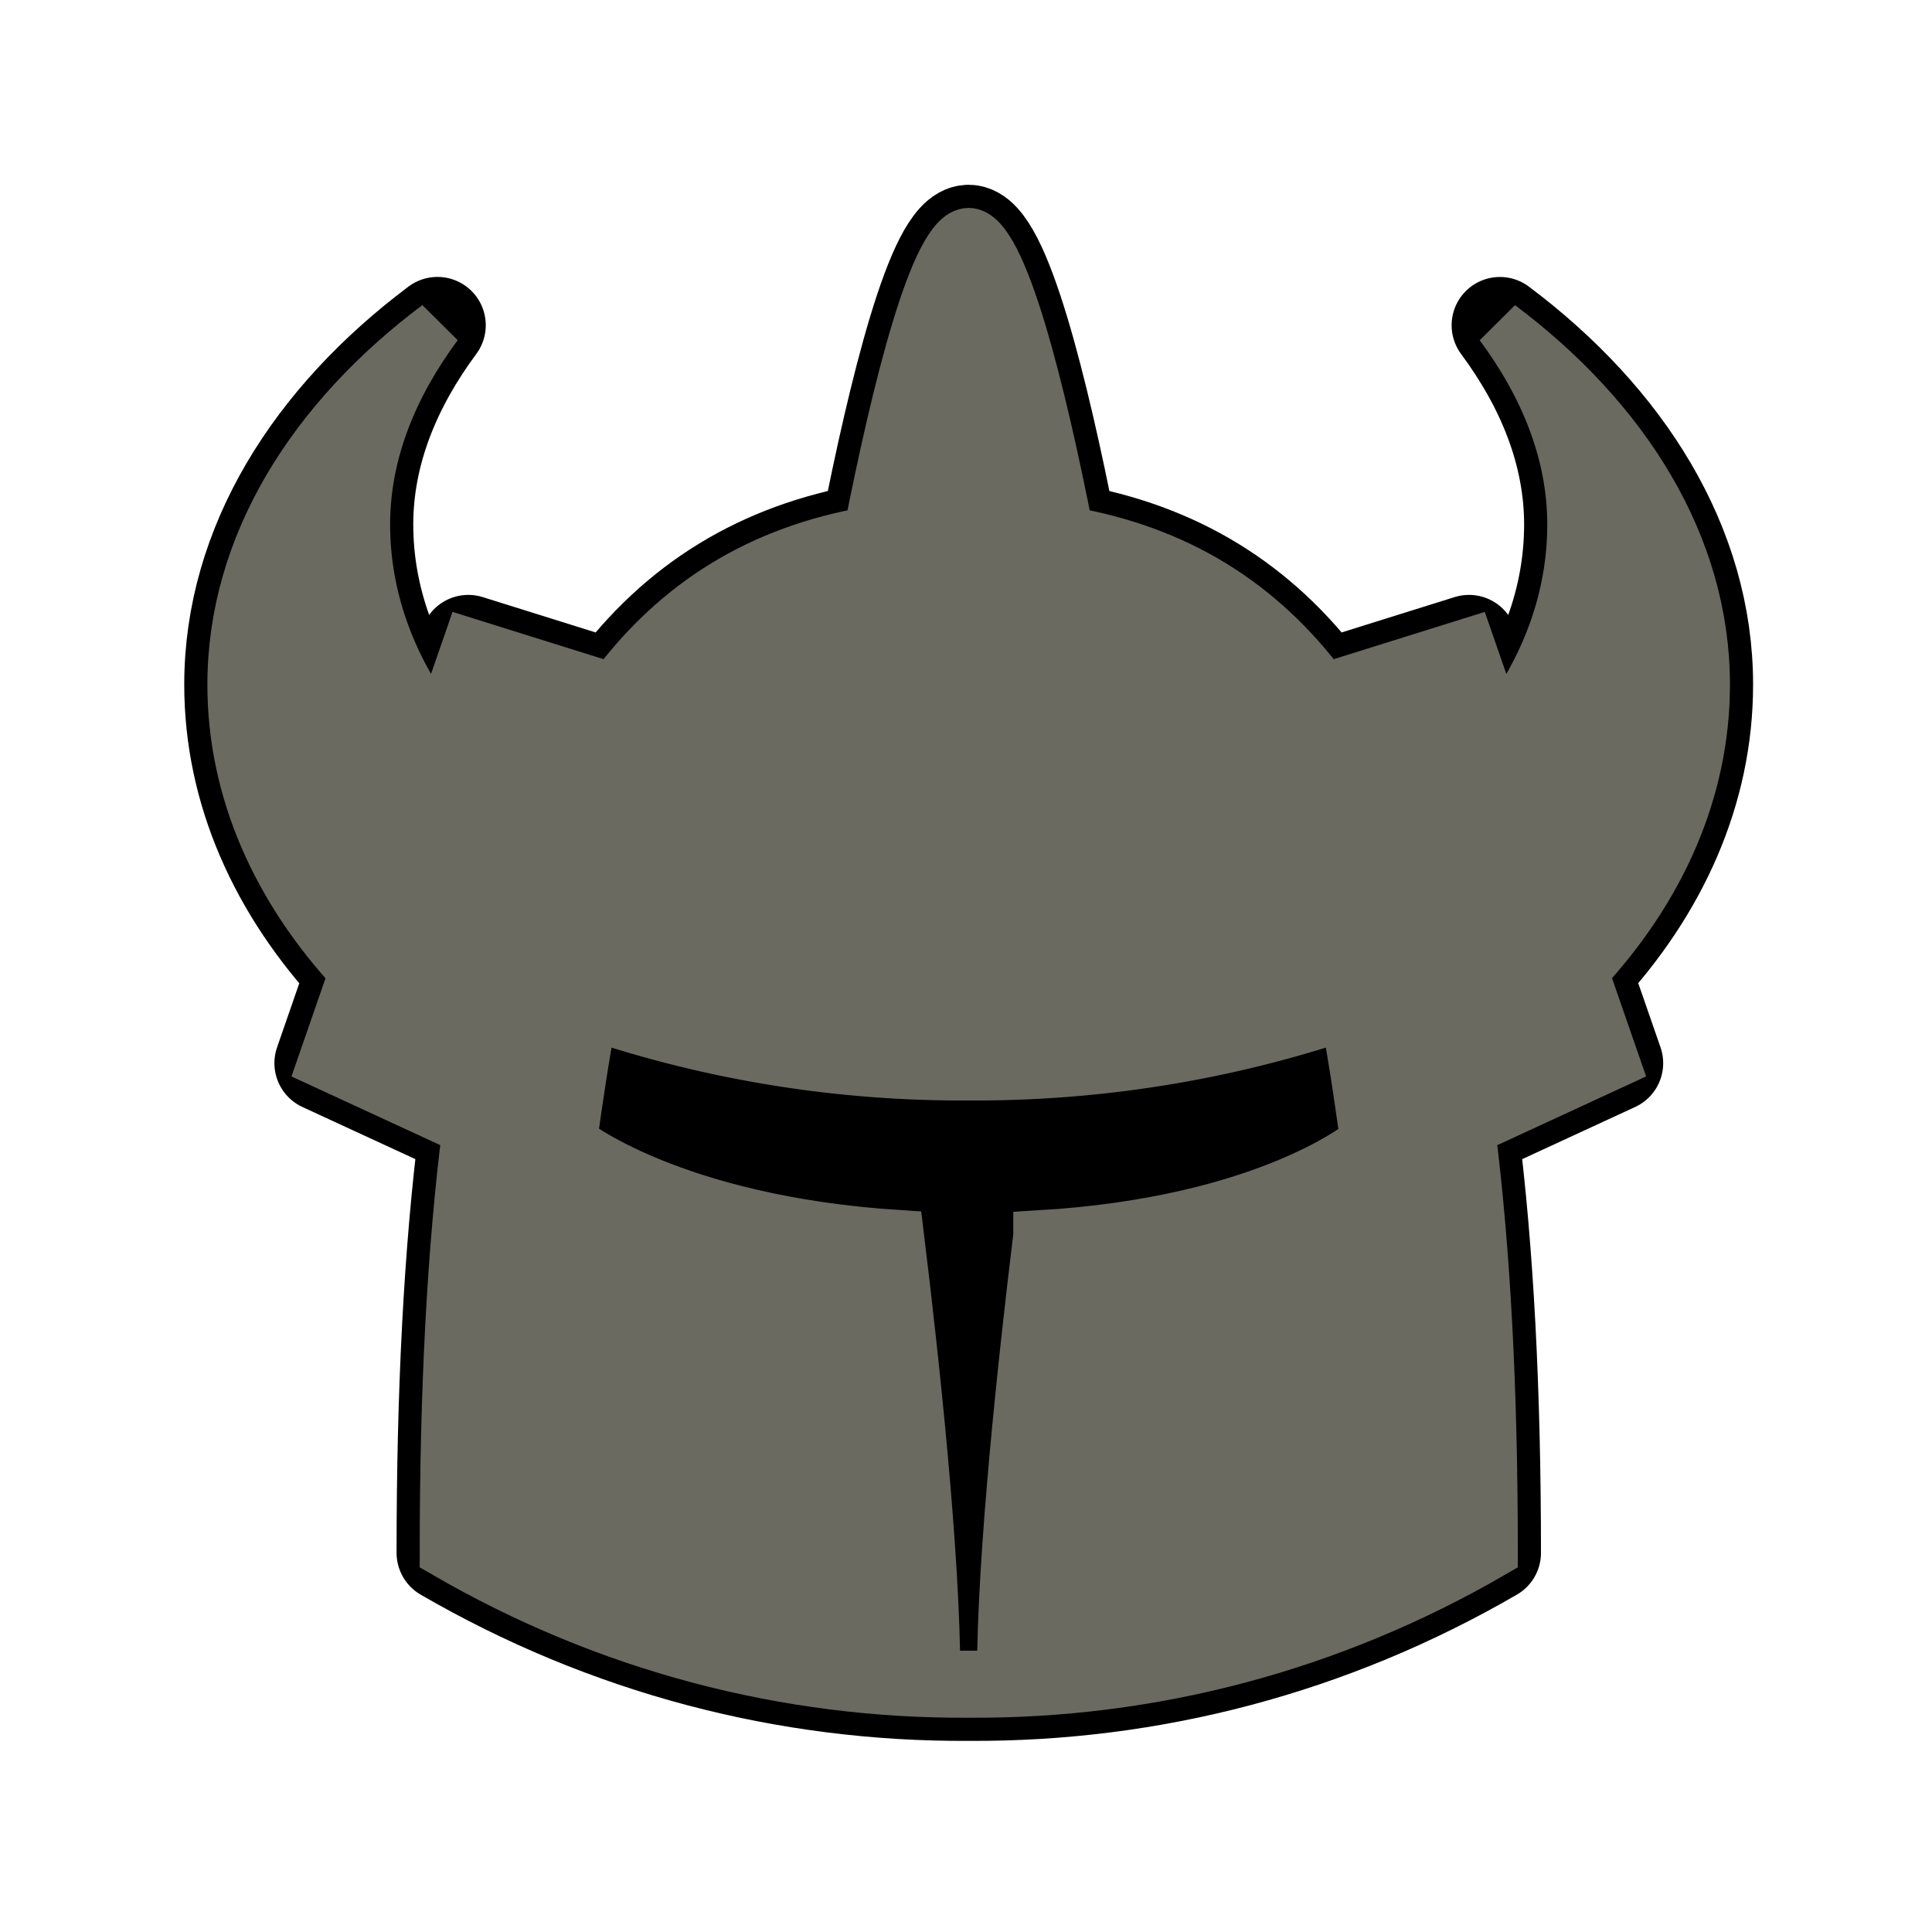
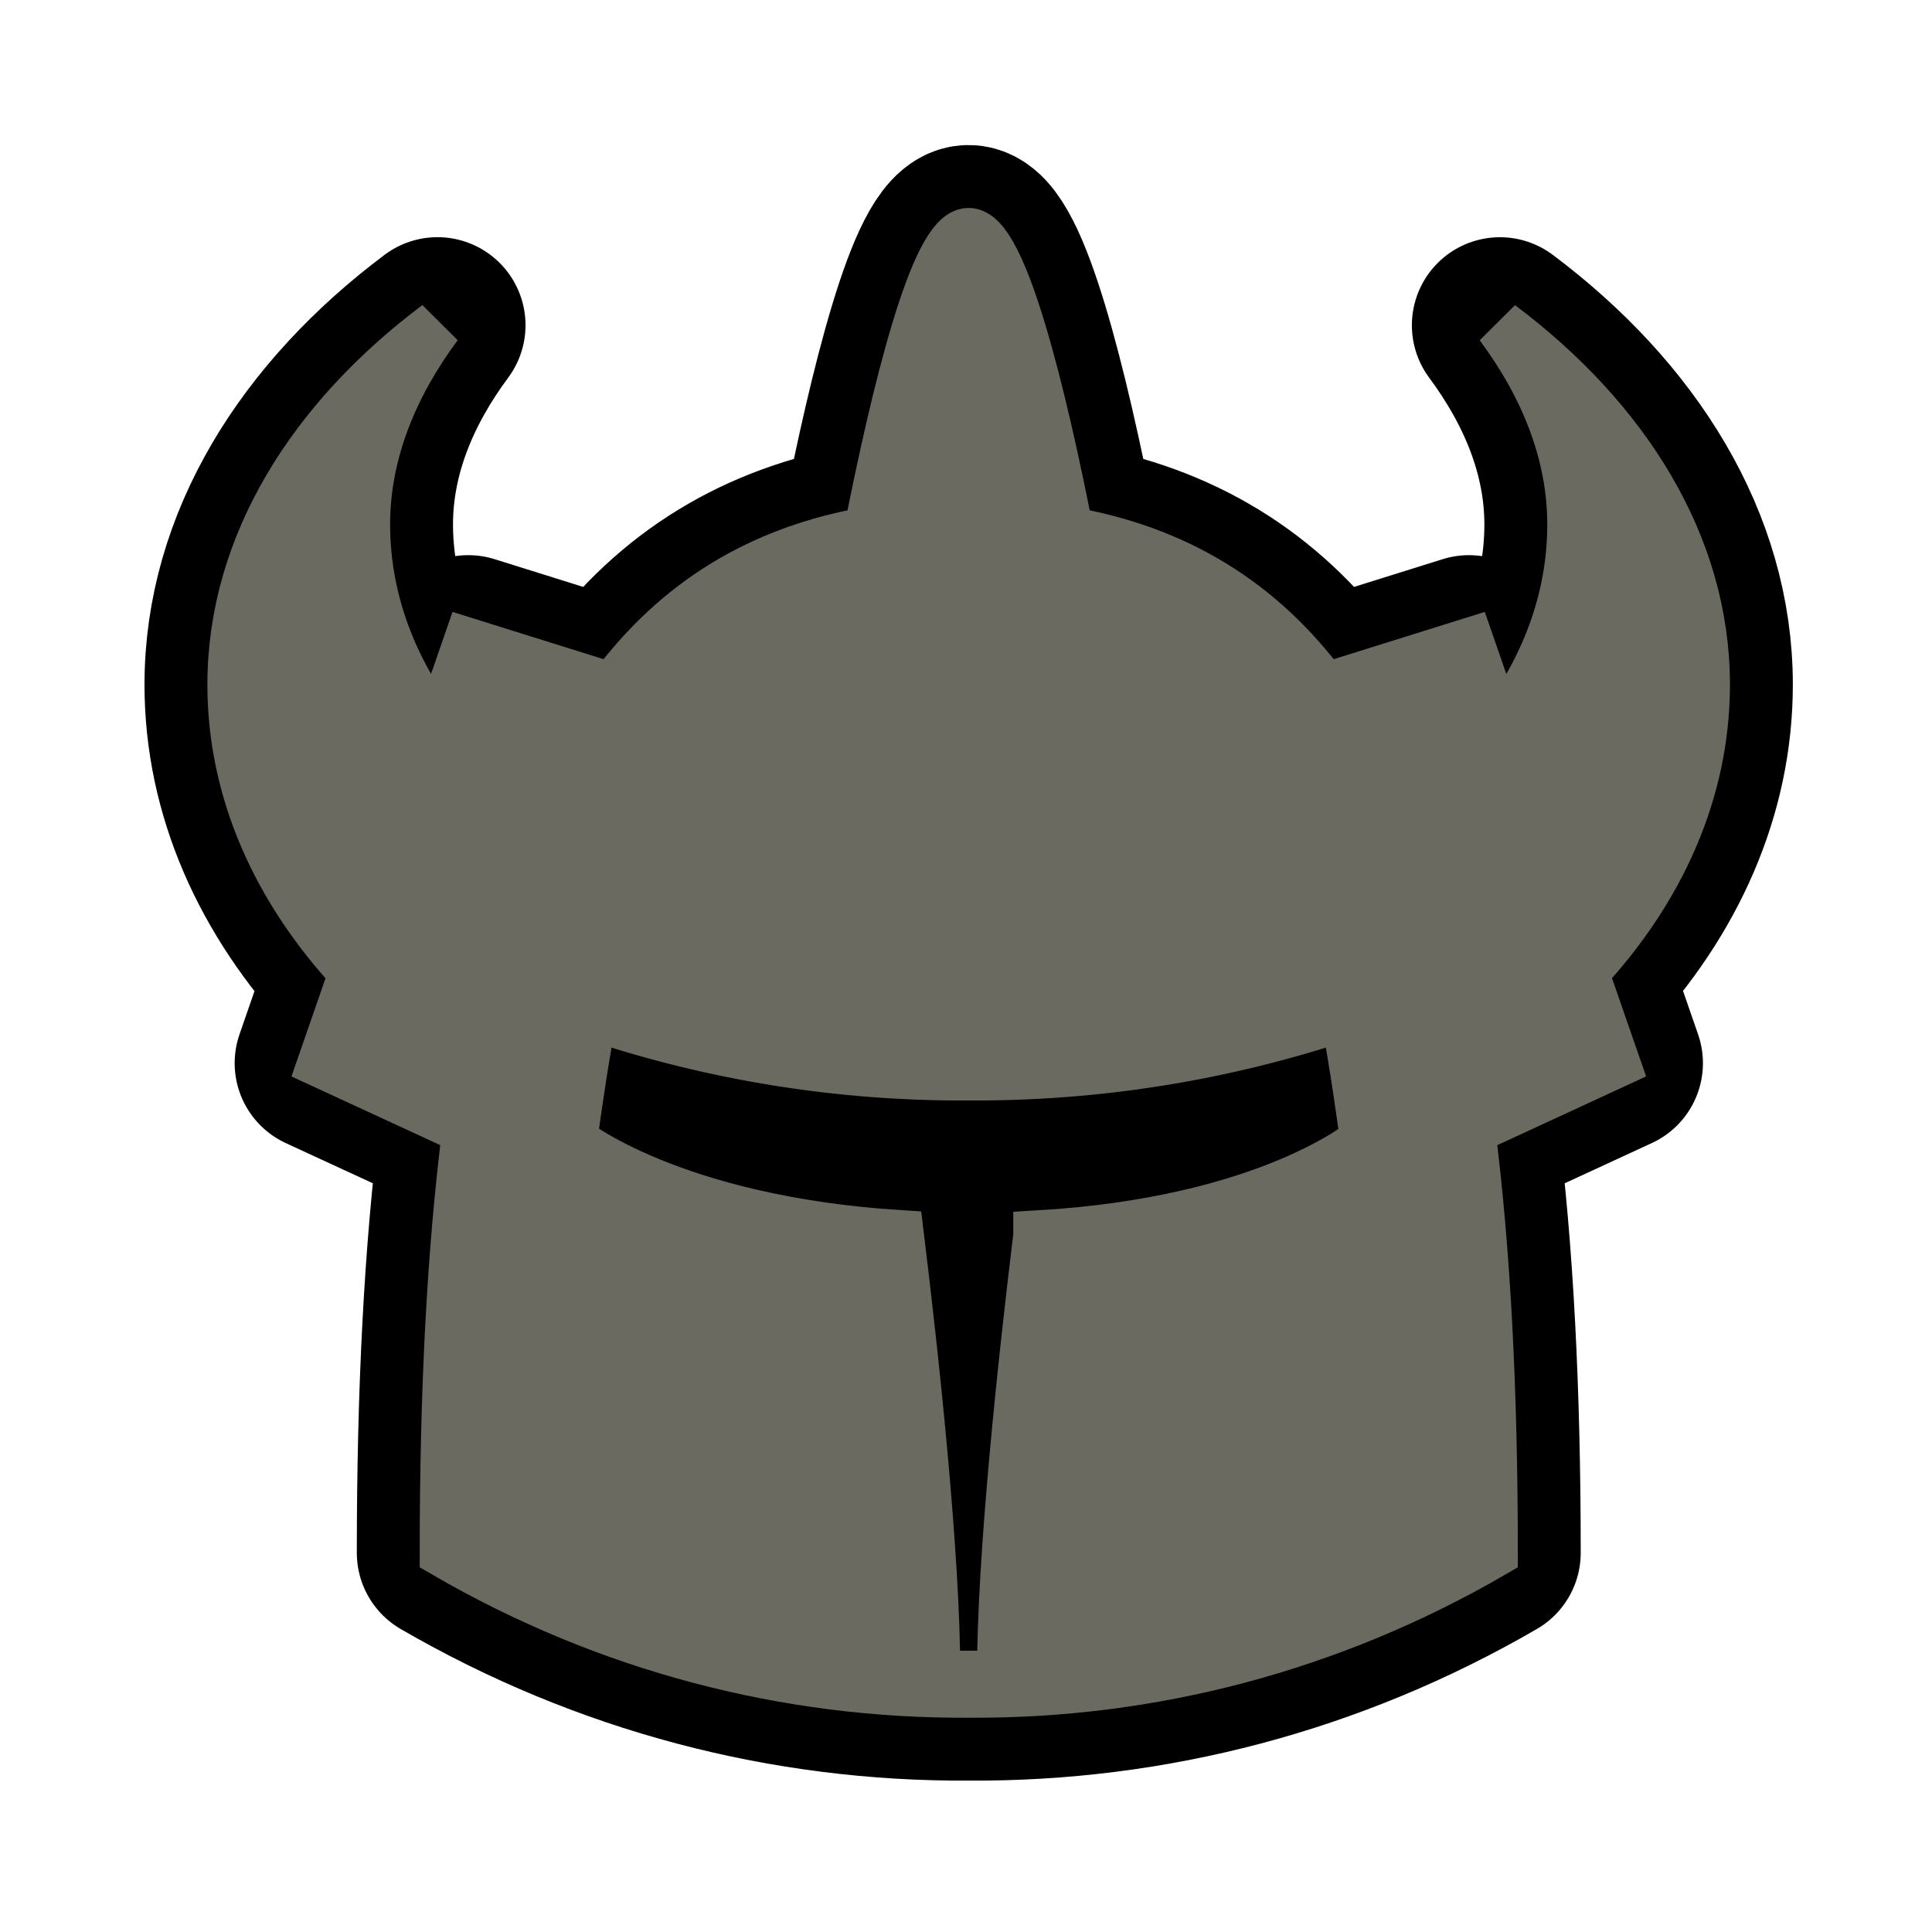
<svg xmlns="http://www.w3.org/2000/svg" fill="#6b6a61" viewBox="-3.2 -3.2 38.40 38.40" version="1.1" stroke="#6b6a61" transform="rotate(0)">
  <g id="SVGRepo_bgCarrier" stroke-width="0" transform="translate(8.16,8.16), scale(0.49)">
    <path transform="translate(-3.2, -3.2), scale(1.2)" d="M16,31.901C20.721,31.791,25.511,29.54,27.797,25.408C29.807,21.777,27.519,17.591,26.073,13.701C24.951,10.685,23.367,8.051,20.684,6.274C17.307,4.039,13.315,1.092,9.661,2.837C6.003,4.584,6.431,9.66,5.386,13.578C4.253,17.828,1.286,22.17,3.491,25.976C5.924,30.176,11.147,32.015,16,31.901" fill="#000000" strokewidth="0" />
  </g>
-   <g id="SVGRepo_tracerCarrier" stroke-linecap="round" stroke-linejoin="round" stroke="#000000" stroke-width="1.92">
+   <g id="SVGRepo_tracerCarrier" stroke-linecap="round" stroke-linejoin="round" stroke="#000000" stroke-width="3.5">
    <path d="M28.268 16.128c1.527-1.641 2.416-3.607 2.416-5.721-0-2.771-1.586-5.278-4.072-7.142 0.881 1.189 1.441 2.524 1.441 3.96 0 1.48-0.527 2.872-1.456 4.085l-0.599-1.726-2.873 0.899c-1.269-1.714-2.943-2.739-5.091-3.112-0.542-2.757-1.316-5.938-1.982-5.938s-1.44 3.181-1.982 5.938c-2.148 0.373-3.822 1.398-5.090 3.112l-2.872-0.899-0.598 1.726c-0.929-1.214-1.456-2.606-1.456-4.086 0-1.436 0.56-2.771 1.441-3.96-2.487 1.865-4.073 4.372-4.073 7.143 0 2.114 0.89 4.080 2.417 5.721l-0.625 1.803 2.877 1.328c-0.308 2.418-0.449 5.214-0.449 8.405 3.221 1.87 6.791 2.8 10.413 2.777 3.622 0.023 7.191-0.907 10.413-2.777 0-3.191-0.141-5.986-0.449-8.404l2.878-1.329-0.626-1.804zM17.44 21.359c-0.307 2.517-0.722 6.365-0.722 8.75h-1.331c0-2.388-0.416-6.241-0.723-8.758-4.542-0.291-6.496-1.882-6.496-1.882s0.144-1.054 0.285-1.881c0-0.001 0-0.003 0.001-0.004 0.011-0.064 0.022-0.126 0.033-0.187 0.001-0.005 0.002-0.009 0.002-0.014 0.004-0.025 0.009-0.049 0.013-0.073 0.001-0.006 0.002-0.011 0.003-0.017 0.010-0.055 0.020-0.109 0.030-0.159 0.001-0.006 0.002-0.013 0.004-0.019 0.004-0.019 0.007-0.038 0.011-0.056 0.001-0.006 0.003-0.013 0.004-0.019 0.005-0.023 0.010-0.046 0.014-0.068 2.401 0.809 4.929 1.216 7.486 1.201 2.556 0.014 5.084-0.393 7.485-1.201 0.005 0.021 0.009 0.044 0.014 0.066 0.002 0.008 0.003 0.016 0.005 0.024 0.003 0.016 0.006 0.032 0.010 0.048 0.002 0.009 0.003 0.018 0.005 0.027 0.004 0.021 0.008 0.042 0.012 0.064 0.002 0.009 0.003 0.018 0.005 0.026 0.004 0.019 0.007 0.039 0.011 0.059 0.002 0.012 0.004 0.023 0.006 0.035 0.003 0.015 0.006 0.031 0.008 0.046 0.002 0.012 0.004 0.025 0.007 0.037 0.003 0.019 0.007 0.038 0.010 0.058s0.007 0.037 0.010 0.056c0.003 0.016 0.006 0.032 0.008 0.049 0.003 0.015 0.005 0.030 0.008 0.045 0.002 0.014 0.005 0.028 0.007 0.042 0.003 0.016 0.005 0.032 0.008 0.049 0.002 0.014 0.005 0.029 0.007 0.043 0.004 0.027 0.009 0.053 0.013 0.080 0.002 0.015 0.005 0.030 0.007 0.044 0.003 0.017 0.005 0.033 0.008 0.050 0.002 0.014 0.005 0.028 0.007 0.042 0.003 0.016 0.005 0.032 0.008 0.047 0.004 0.023 0.007 0.045 0.011 0.068 0.003 0.017 0.006 0.035 0.008 0.052s0.006 0.037 0.009 0.055c0.002 0.014 0.004 0.028 0.006 0.042 0.003 0.017 0.005 0.035 0.008 0.052 0.002 0.013 0.004 0.027 0.006 0.040 0.004 0.028 0.009 0.056 0.013 0.084 0.001 0.009 0.003 0.017 0.004 0.026 0.003 0.023 0.007 0.046 0.010 0.068 0.001 0.008 0.003 0.017 0.004 0.025 0.004 0.026 0.008 0.051 0.011 0.076 0.001 0.004 0.001 0.008 0.002 0.012 0.072 0.481 0.123 0.859 0.123 0.859s-1.886 1.62-6.498 1.889z" />
  </g>
  <g id="SVGRepo_iconCarrier">
    <path d="M28.268 16.128c1.527-1.641 2.416-3.607 2.416-5.721-0-2.771-1.586-5.278-4.072-7.142 0.881 1.189 1.441 2.524 1.441 3.96 0 1.48-0.527 2.872-1.456 4.085l-0.599-1.726-2.873 0.899c-1.269-1.714-2.943-2.739-5.091-3.112-0.542-2.757-1.316-5.938-1.982-5.938s-1.44 3.181-1.982 5.938c-2.148 0.373-3.822 1.398-5.090 3.112l-2.872-0.899-0.598 1.726c-0.929-1.214-1.456-2.606-1.456-4.086 0-1.436 0.56-2.771 1.441-3.96-2.487 1.865-4.073 4.372-4.073 7.143 0 2.114 0.89 4.080 2.417 5.721l-0.625 1.803 2.877 1.328c-0.308 2.418-0.449 5.214-0.449 8.405 3.221 1.87 6.791 2.8 10.413 2.777 3.622 0.023 7.191-0.907 10.413-2.777 0-3.191-0.141-5.986-0.449-8.404l2.878-1.329-0.626-1.804zM17.44 21.359c-0.307 2.517-0.722 6.365-0.722 8.75h-1.331c0-2.388-0.416-6.241-0.723-8.758-4.542-0.291-6.496-1.882-6.496-1.882s0.144-1.054 0.285-1.881c0-0.001 0-0.003 0.001-0.004 0.011-0.064 0.022-0.126 0.033-0.187 0.001-0.005 0.002-0.009 0.002-0.014 0.004-0.025 0.009-0.049 0.013-0.073 0.001-0.006 0.002-0.011 0.003-0.017 0.010-0.055 0.020-0.109 0.030-0.159 0.001-0.006 0.002-0.013 0.004-0.019 0.004-0.019 0.007-0.038 0.011-0.056 0.001-0.006 0.003-0.013 0.004-0.019 0.005-0.023 0.010-0.046 0.014-0.068 2.401 0.809 4.929 1.216 7.486 1.201 2.556 0.014 5.084-0.393 7.485-1.201 0.005 0.021 0.009 0.044 0.014 0.066 0.002 0.008 0.003 0.016 0.005 0.024 0.003 0.016 0.006 0.032 0.010 0.048 0.002 0.009 0.003 0.018 0.005 0.027 0.004 0.021 0.008 0.042 0.012 0.064 0.002 0.009 0.003 0.018 0.005 0.026 0.004 0.019 0.007 0.039 0.011 0.059 0.002 0.012 0.004 0.023 0.006 0.035 0.003 0.015 0.006 0.031 0.008 0.046 0.002 0.012 0.004 0.025 0.007 0.037 0.003 0.019 0.007 0.038 0.010 0.058s0.007 0.037 0.010 0.056c0.003 0.016 0.006 0.032 0.008 0.049 0.003 0.015 0.005 0.030 0.008 0.045 0.002 0.014 0.005 0.028 0.007 0.042 0.003 0.016 0.005 0.032 0.008 0.049 0.002 0.014 0.005 0.029 0.007 0.043 0.004 0.027 0.009 0.053 0.013 0.080 0.002 0.015 0.005 0.030 0.007 0.044 0.003 0.017 0.005 0.033 0.008 0.050 0.002 0.014 0.005 0.028 0.007 0.042 0.003 0.016 0.005 0.032 0.008 0.047 0.004 0.023 0.007 0.045 0.011 0.068 0.003 0.017 0.006 0.035 0.008 0.052s0.006 0.037 0.009 0.055c0.002 0.014 0.004 0.028 0.006 0.042 0.003 0.017 0.005 0.035 0.008 0.052 0.002 0.013 0.004 0.027 0.006 0.040 0.004 0.028 0.009 0.056 0.013 0.084 0.001 0.009 0.003 0.017 0.004 0.026 0.003 0.023 0.007 0.046 0.010 0.068 0.001 0.008 0.003 0.017 0.004 0.025 0.004 0.026 0.008 0.051 0.011 0.076 0.001 0.004 0.001 0.008 0.002 0.012 0.072 0.481 0.123 0.859 0.123 0.859s-1.886 1.62-6.498 1.889z" />
  </g>
</svg>
